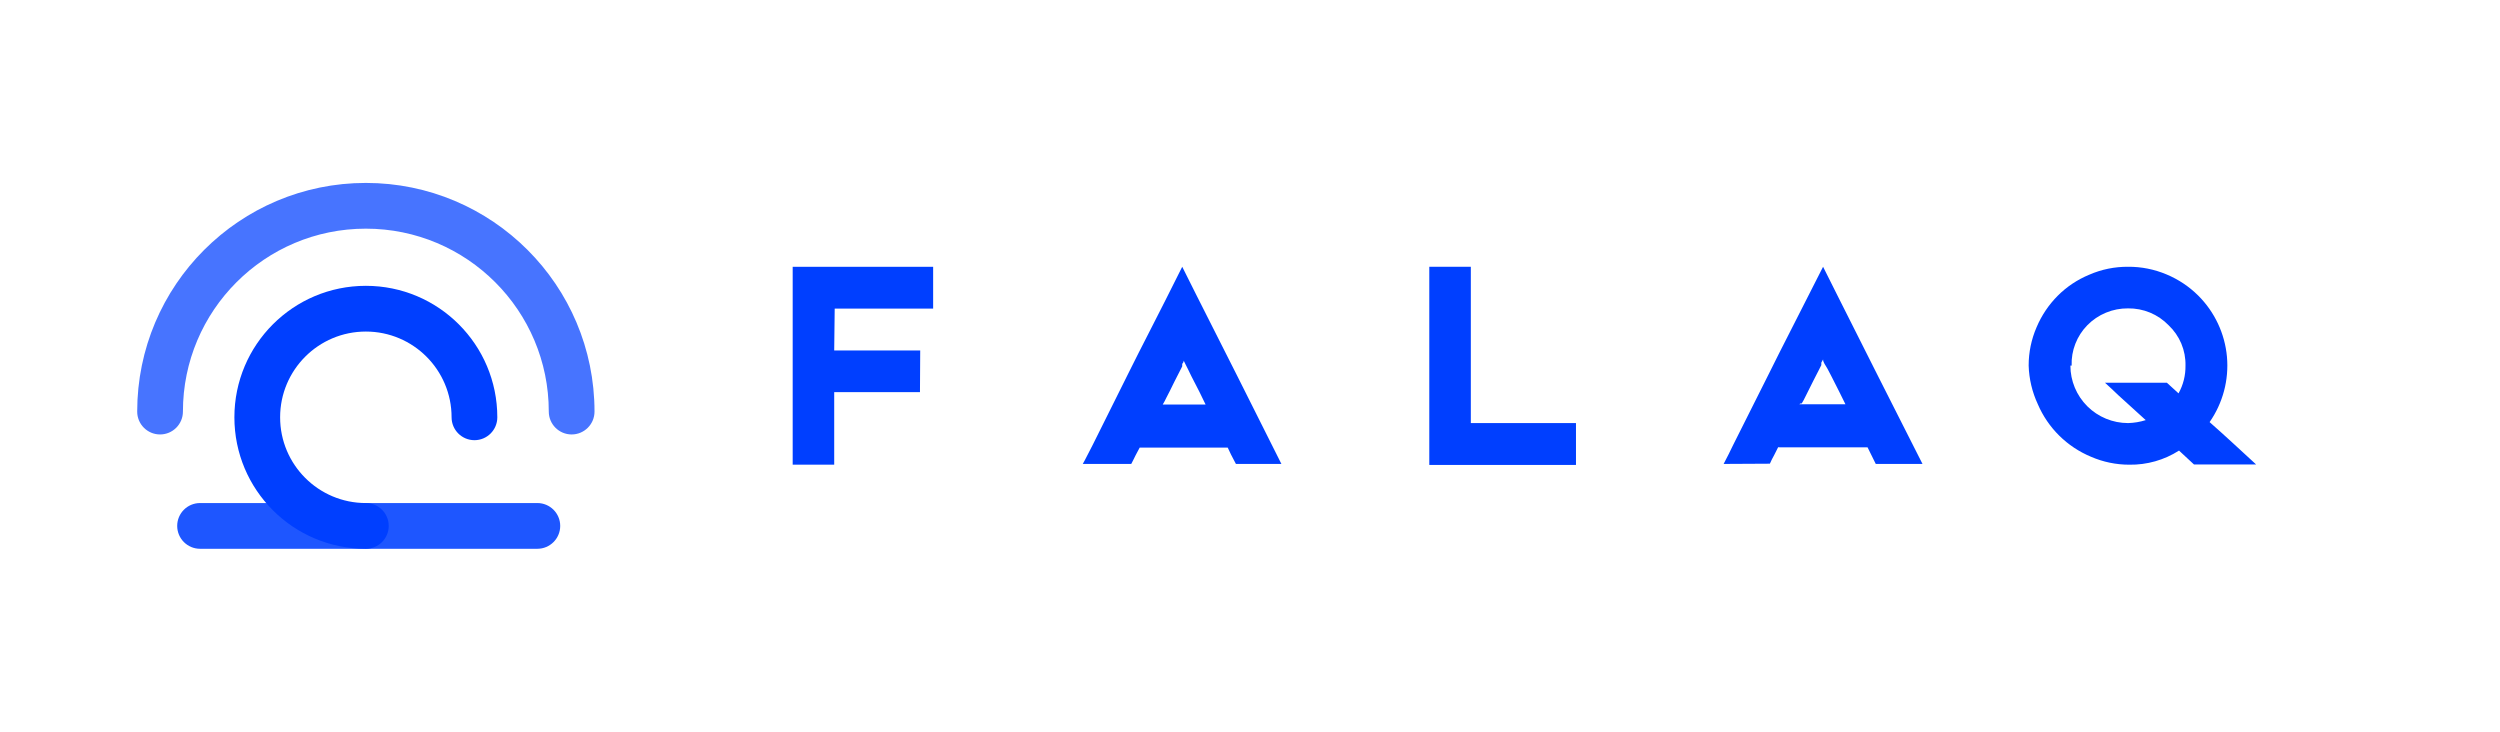
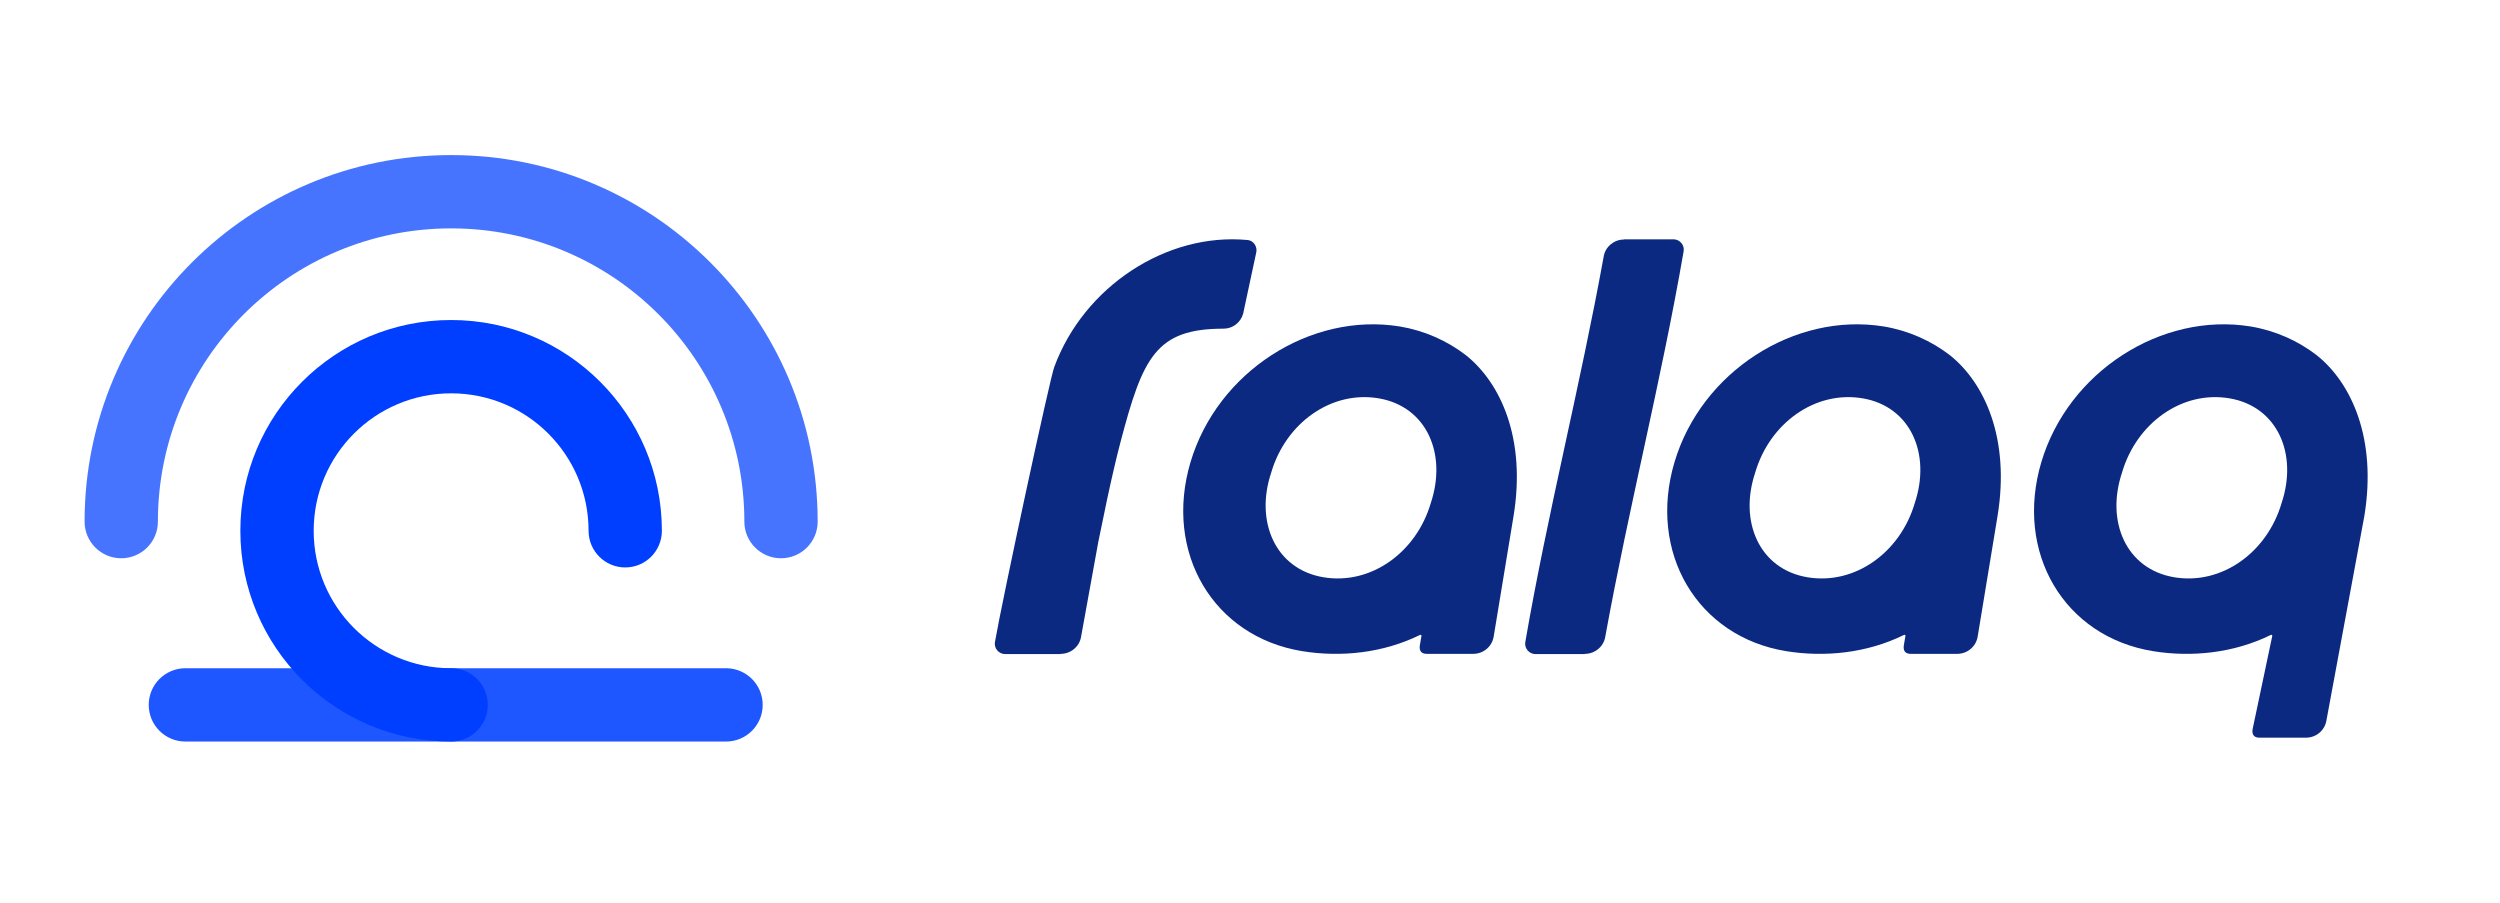
- <svg xmlns="http://www.w3.org/2000/svg" width="82" height="24" viewBox="0 0 82 24" fill="none">
-   <path opacity="0.88" fill-rule="evenodd" clip-rule="evenodd" d="M5.812 17.25C5.812 16.836 6.148 16.5 6.562 16.5H17.625C18.039 16.5 18.375 16.836 18.375 17.25C18.375 17.664 18.039 18 17.625 18H6.562C6.148 18 5.812 17.664 5.812 17.25Z" fill="#003FFF" />
-   <path fill-rule="evenodd" clip-rule="evenodd" d="M12 10.875C10.447 10.875 9.188 12.134 9.188 13.688C9.188 15.241 10.447 16.5 12 16.5C12.414 16.5 12.75 16.836 12.75 17.25C12.75 17.664 12.414 18 12 18C9.618 18 7.688 16.069 7.688 13.688C7.688 11.306 9.618 9.375 12 9.375C14.382 9.375 16.312 11.306 16.312 13.688C16.312 14.102 15.977 14.438 15.562 14.438C15.148 14.438 14.812 14.102 14.812 13.688C14.812 12.134 13.553 10.875 12 10.875Z" fill="#003FFF" />
-   <path opacity="0.72" fill-rule="evenodd" clip-rule="evenodd" d="M12 7.5C8.686 7.5 6 10.186 6 13.5C6 13.914 5.664 14.25 5.25 14.25C4.836 14.25 4.5 13.914 4.5 13.5C4.5 9.358 7.858 6 12 6C16.142 6 19.5 9.358 19.5 13.5C19.5 13.914 19.164 14.25 18.75 14.25C18.336 14.25 18 13.914 18 13.5C18 10.186 15.314 7.5 12 7.5Z" fill="#003FFF" />
-   <path d="M26 15.242V8.75H30.607V10.123H27.378L27.362 11.496H30.183L30.175 12.861H27.362V15.242H26Z" fill="#003FFF" />
-   <path d="M35.515 15.217C35.556 15.152 35.605 15.047 35.678 14.909L35.841 14.592L37.007 12.252C37.407 11.439 38.002 10.31 38.777 8.75L39.249 9.693L40.579 12.325L42.03 15.217H40.538C40.413 14.985 40.323 14.806 40.269 14.681H37.382L37.244 14.941C37.187 15.063 37.138 15.152 37.105 15.217H35.515ZM38.043 13.268H39.543C39.429 13.024 39.274 12.715 39.078 12.341L38.964 12.106C38.899 11.984 38.858 11.894 38.826 11.829C38.826 11.829 38.826 11.886 38.777 11.935C38.778 11.962 38.778 11.989 38.777 12.016L38.516 12.528C38.402 12.756 38.32 12.934 38.255 13.048C38.219 13.126 38.178 13.202 38.133 13.276L38.043 13.268Z" fill="#003FFF" />
-   <path d="M46.881 15.25V8.75H48.243V13.877H51.692V15.25H46.881Z" fill="#003FFF" />
-   <path d="M56.535 15.217L56.698 14.901L56.853 14.584L58.027 12.244C58.427 11.431 59.014 10.302 59.797 8.75L60.269 9.693L61.59 12.317L63.058 15.217H61.525L61.256 14.673H58.37C58.362 14.669 58.354 14.667 58.345 14.667C58.337 14.667 58.328 14.669 58.321 14.673L58.19 14.933C58.139 15.023 58.093 15.115 58.052 15.209L56.535 15.217ZM60.53 13.259C60.408 13.016 60.261 12.707 60.066 12.333C60.066 12.333 60.008 12.219 59.943 12.098C59.878 11.976 59.797 11.894 59.797 11.789L59.739 11.894C59.739 11.943 59.739 11.967 59.739 11.976C59.739 11.984 59.593 12.26 59.478 12.488L59.218 13.008C59.181 13.086 59.141 13.162 59.095 13.235C59.082 13.231 59.068 13.231 59.055 13.235C59.041 13.24 59.03 13.248 59.022 13.259H60.53Z" fill="#003FFF" />
-   <path d="M66.54 11.992C66.539 11.559 66.628 11.13 66.8 10.733C66.963 10.347 67.198 9.997 67.493 9.701C67.789 9.404 68.141 9.17 68.529 9.01C68.93 8.835 69.363 8.747 69.801 8.75C70.235 8.747 70.665 8.833 71.065 9.002C71.451 9.164 71.803 9.398 72.1 9.693C72.641 10.231 72.975 10.942 73.044 11.701C73.112 12.46 72.911 13.218 72.475 13.845L72.875 14.202L73.258 14.551L74 15.234H71.962L71.472 14.779C70.986 15.09 70.419 15.251 69.842 15.242C69.41 15.242 68.982 15.154 68.586 14.982C67.801 14.656 67.175 14.038 66.841 13.259C66.656 12.862 66.553 12.43 66.54 11.992ZM67.909 11.992C67.909 12.492 68.109 12.971 68.463 13.325C68.818 13.678 69.299 13.877 69.801 13.877C69.998 13.872 70.192 13.839 70.38 13.78L69.817 13.268C69.564 13.04 69.377 12.87 69.255 12.748L69.043 12.553H71.073L71.456 12.902C71.611 12.624 71.689 12.31 71.684 11.992C71.69 11.745 71.643 11.499 71.548 11.271C71.452 11.043 71.31 10.838 71.13 10.668C70.958 10.49 70.751 10.349 70.523 10.254C70.294 10.159 70.049 10.112 69.801 10.115C69.552 10.113 69.305 10.16 69.076 10.255C68.846 10.35 68.638 10.49 68.464 10.668C68.293 10.842 68.159 11.05 68.071 11.277C67.982 11.505 67.941 11.748 67.95 11.992H67.909Z" fill="#003FFF" />
+ <svg xmlns="http://www.w3.org/2000/svg" width="133" height="48" viewBox="0 0 133 48" fill="none">
+   <path opacity="0.88" fill-rule="evenodd" clip-rule="evenodd" d="M7.912 37.5C7.912 36.423 8.786 35.55 9.862 35.55H38.625C39.702 35.55 40.575 36.423 40.575 37.5C40.575 38.577 39.702 39.45 38.625 39.45H9.862C8.786 39.45 7.912 38.577 7.912 37.5Z" fill="#003FFF" />
+   <path fill-rule="evenodd" clip-rule="evenodd" d="M24 20.925C19.961 20.925 16.688 24.199 16.688 28.238C16.688 32.276 19.961 35.55 24 35.55C25.077 35.55 25.95 36.423 25.95 37.5C25.95 38.577 25.077 39.45 24 39.45C17.808 39.45 12.787 34.43 12.787 28.238C12.787 22.045 17.808 17.025 24 17.025C30.192 17.025 35.212 22.045 35.212 28.238C35.212 29.314 34.34 30.188 33.263 30.188C32.185 30.188 31.312 29.314 31.312 28.238C31.312 24.199 28.039 20.925 24 20.925Z" fill="#003FFF" />
+   <path opacity="0.72" fill-rule="evenodd" clip-rule="evenodd" d="M24 12.15C15.384 12.15 8.4 19.134 8.4 27.75C8.4 28.827 7.527 29.7 6.45 29.7C5.373 29.7 4.5 28.827 4.5 27.75C4.5 16.98 13.23 8.25 24 8.25C34.77 8.25 43.5 16.98 43.5 27.75C43.5 28.827 42.627 29.7 41.55 29.7C40.473 29.7 39.6 28.827 39.6 27.75C39.6 19.134 32.616 12.15 24 12.15Z" fill="#003FFF" />
+   <path d="M75.906 34.785H78.373C78.913 34.785 79.376 34.403 79.464 33.867L80.522 27.449C81.194 23.337 79.839 20.374 77.988 18.898C76.996 18.133 75.784 17.586 74.463 17.367C69.725 16.602 64.768 19.773 63.336 24.584C61.904 29.395 64.548 33.878 69.285 34.643C71.323 34.971 73.559 34.753 75.542 33.78C75.597 33.758 75.63 33.78 75.619 33.845L75.531 34.359C75.498 34.654 75.641 34.785 75.906 34.785ZM76.115 26.771C75.344 29.395 72.92 31.144 70.386 30.707C67.853 30.27 66.751 27.755 67.632 25.131C68.404 22.506 70.827 20.757 73.361 21.194C75.895 21.632 76.996 24.147 76.115 26.771Z" fill="#0C2982" />
+   <path d="M101.654 34.785H104.121C104.661 34.785 105.124 34.403 105.212 33.867L106.27 27.449C106.942 23.337 105.587 20.374 103.736 18.898C102.744 18.133 101.533 17.586 100.211 17.367C95.474 16.602 90.516 19.773 89.084 24.584C87.652 29.395 90.296 33.878 95.033 34.643C97.071 34.971 99.307 34.753 101.29 33.78C101.345 33.758 101.378 33.78 101.367 33.845L101.279 34.359C101.246 34.654 101.389 34.785 101.654 34.785ZM101.863 26.771C101.092 29.395 98.668 31.144 96.135 30.707C93.601 30.27 92.499 27.755 93.38 25.131C94.152 22.506 96.575 20.757 99.109 21.194C101.643 21.632 102.744 24.147 101.863 26.771Z" fill="#0C2982" />
+   <path d="M120.208 39.245H122.675C123.215 39.245 123.678 38.863 123.766 38.327L125.784 27.449C126.456 23.337 125.101 20.374 123.25 18.898C122.259 18.133 121.047 17.586 119.725 17.367C114.988 16.602 110.031 19.773 108.599 24.584C107.166 29.395 109.81 33.878 114.547 34.643C116.585 34.971 118.822 34.753 120.805 33.78C120.86 33.758 120.893 33.78 120.882 33.845L119.833 38.819C119.8 39.114 119.943 39.245 120.208 39.245ZM121.378 26.771C120.606 29.395 118.183 31.144 115.649 30.707C113.115 30.27 112.014 27.755 112.895 25.131C113.666 22.506 116.09 20.757 118.623 21.194C121.157 21.632 122.259 24.147 121.378 26.771Z" fill="#0C2982" />
+   <path d="M85.398 33.889C85.31 34.403 84.847 34.785 84.318 34.785L84.307 34.797H81.685C81.354 34.797 81.09 34.49 81.145 34.162C82.334 27.283 84.071 20.51 85.318 13.638C85.406 13.124 85.868 12.742 86.397 12.742L86.408 12.731H89.031C89.361 12.731 89.626 13.037 89.57 13.365C88.381 20.244 86.644 27.018 85.398 33.889Z" fill="#0C2982" />
+   <path d="M57.511 33.889C57.423 34.403 56.96 34.785 56.432 34.785L56.421 34.797H53.47C53.14 34.797 52.875 34.49 52.93 34.162C53.316 31.932 55.866 20.073 56.086 19.526C57.661 15.251 62.046 12.364 66.365 12.768C66.695 12.79 66.915 13.14 66.827 13.457L66.133 16.698C66.001 17.157 65.582 17.485 65.098 17.485C61.49 17.485 60.798 19.002 59.604 23.543C59.42 24.24 59.154 25.363 58.89 26.605C58.738 27.314 58.585 28.062 58.426 28.848L57.511 33.889Z" fill="#0C2982" />
</svg>
